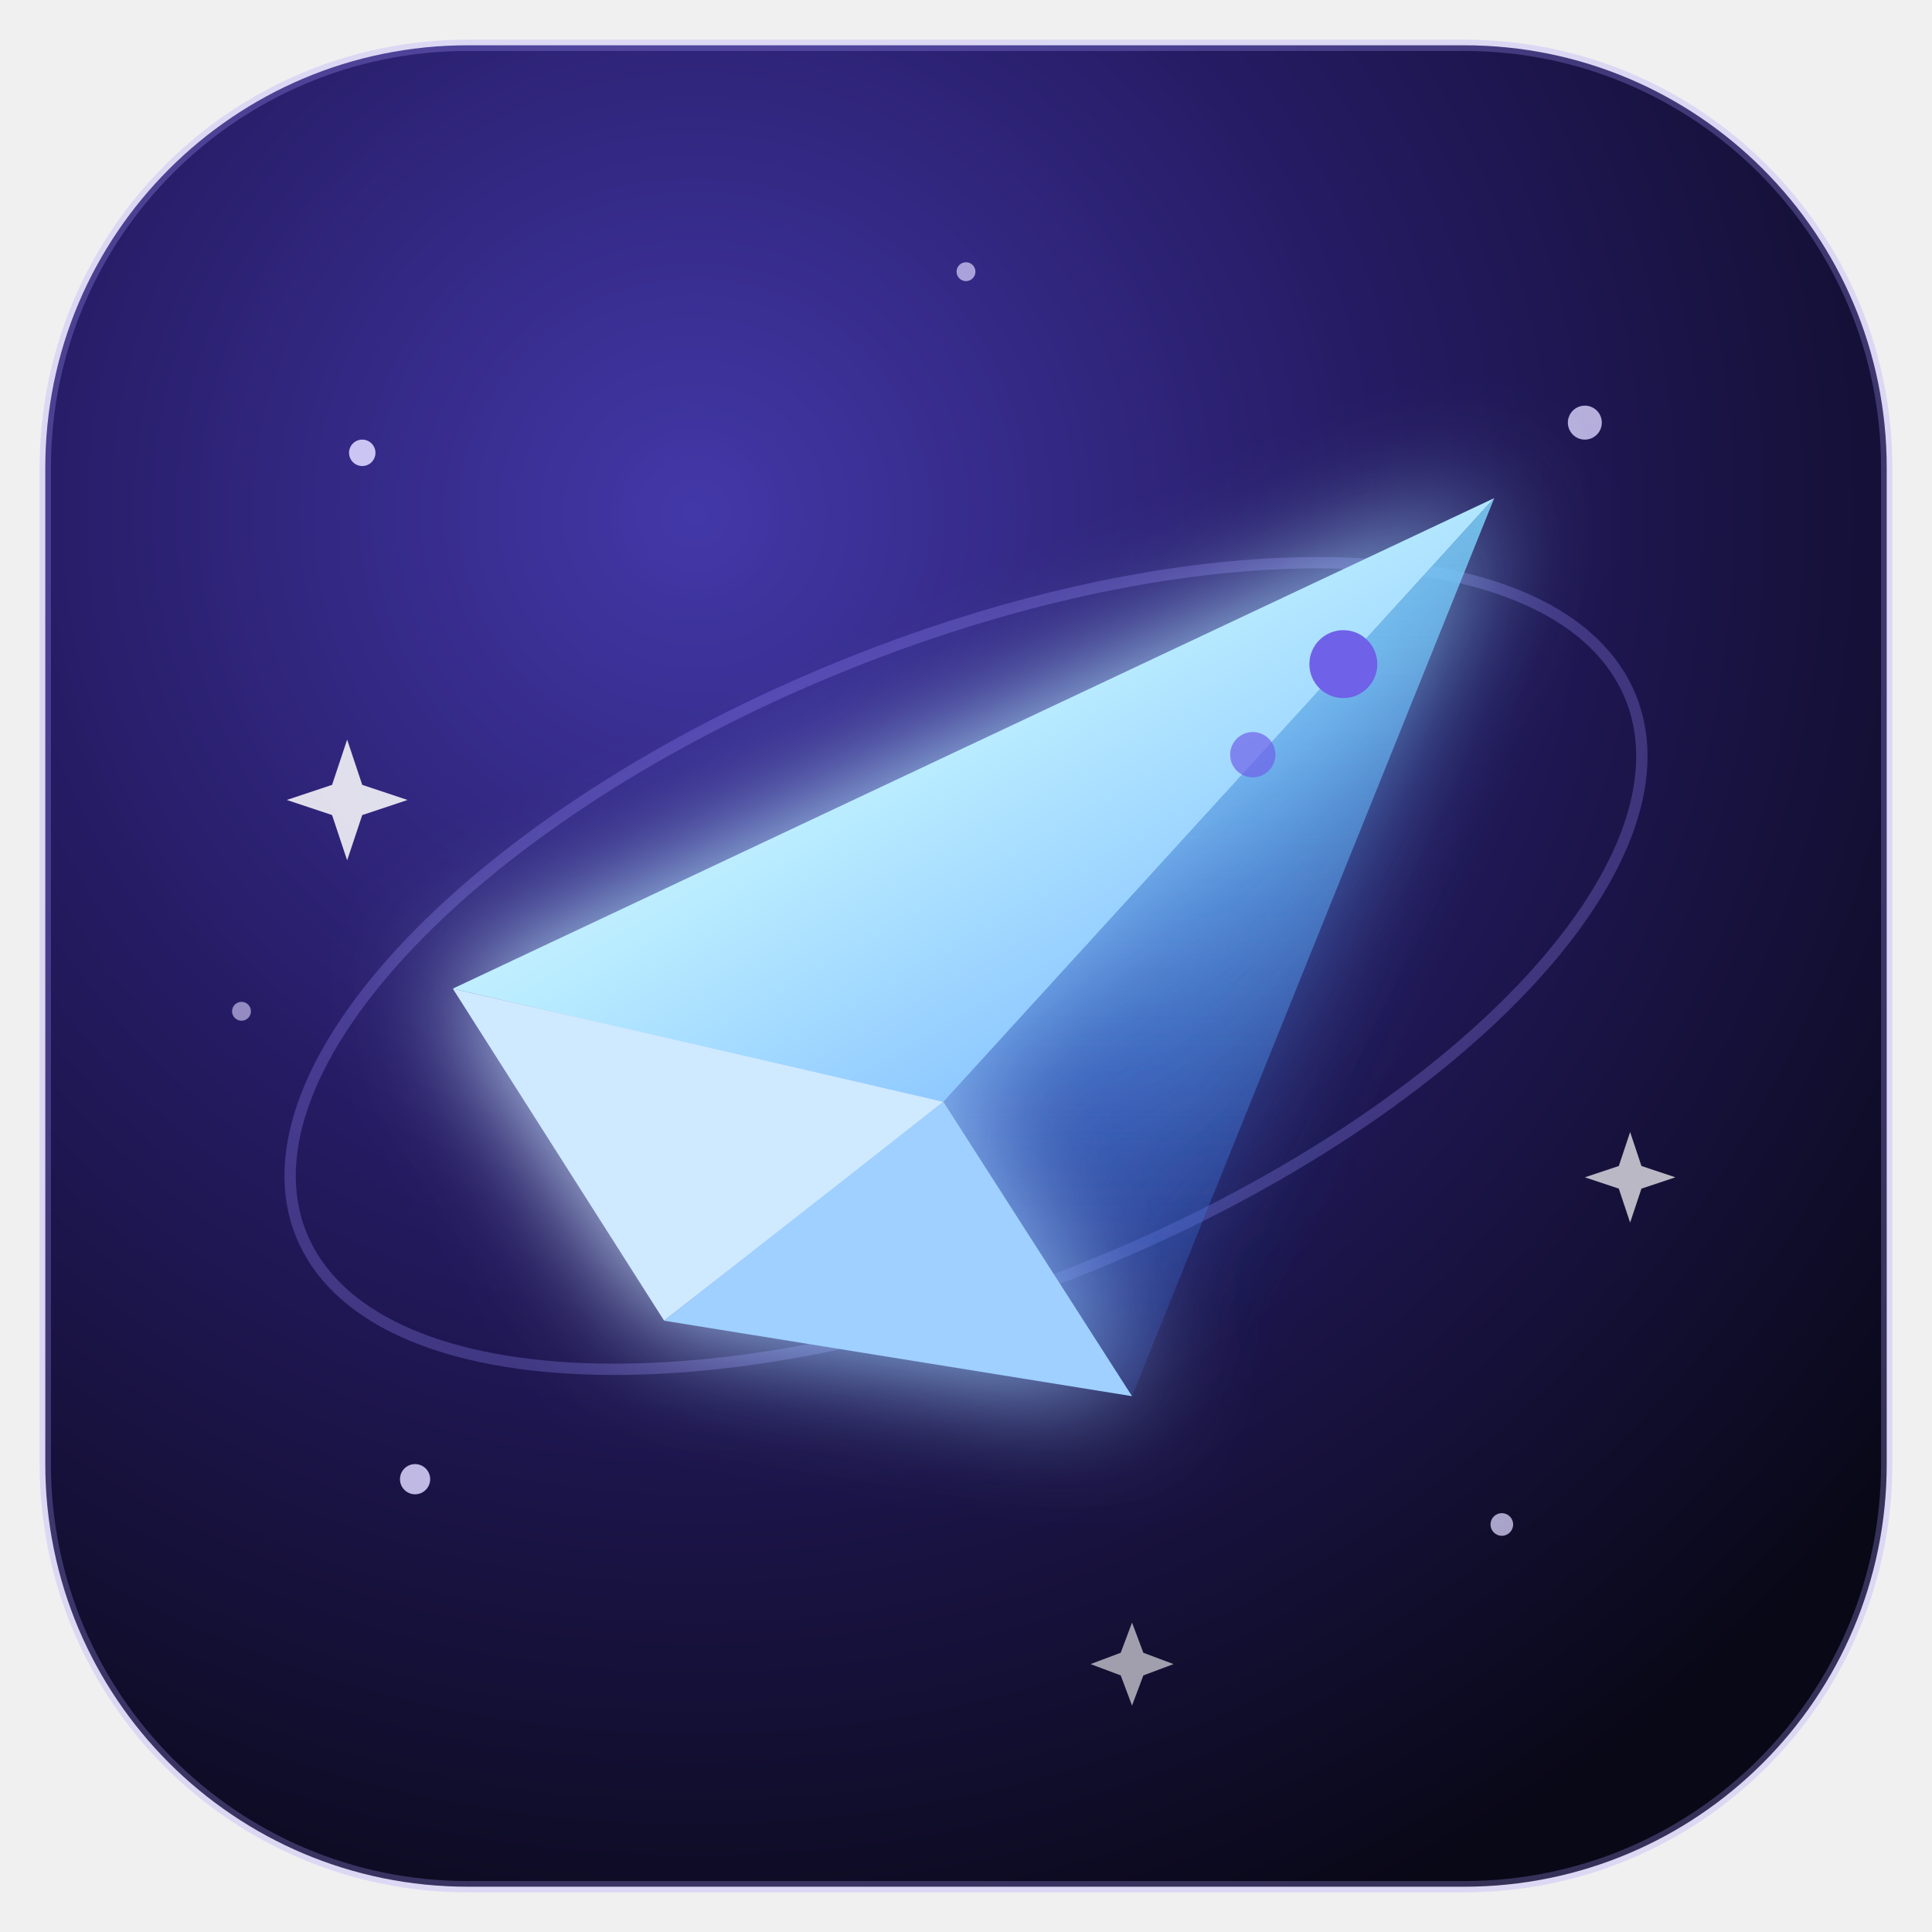
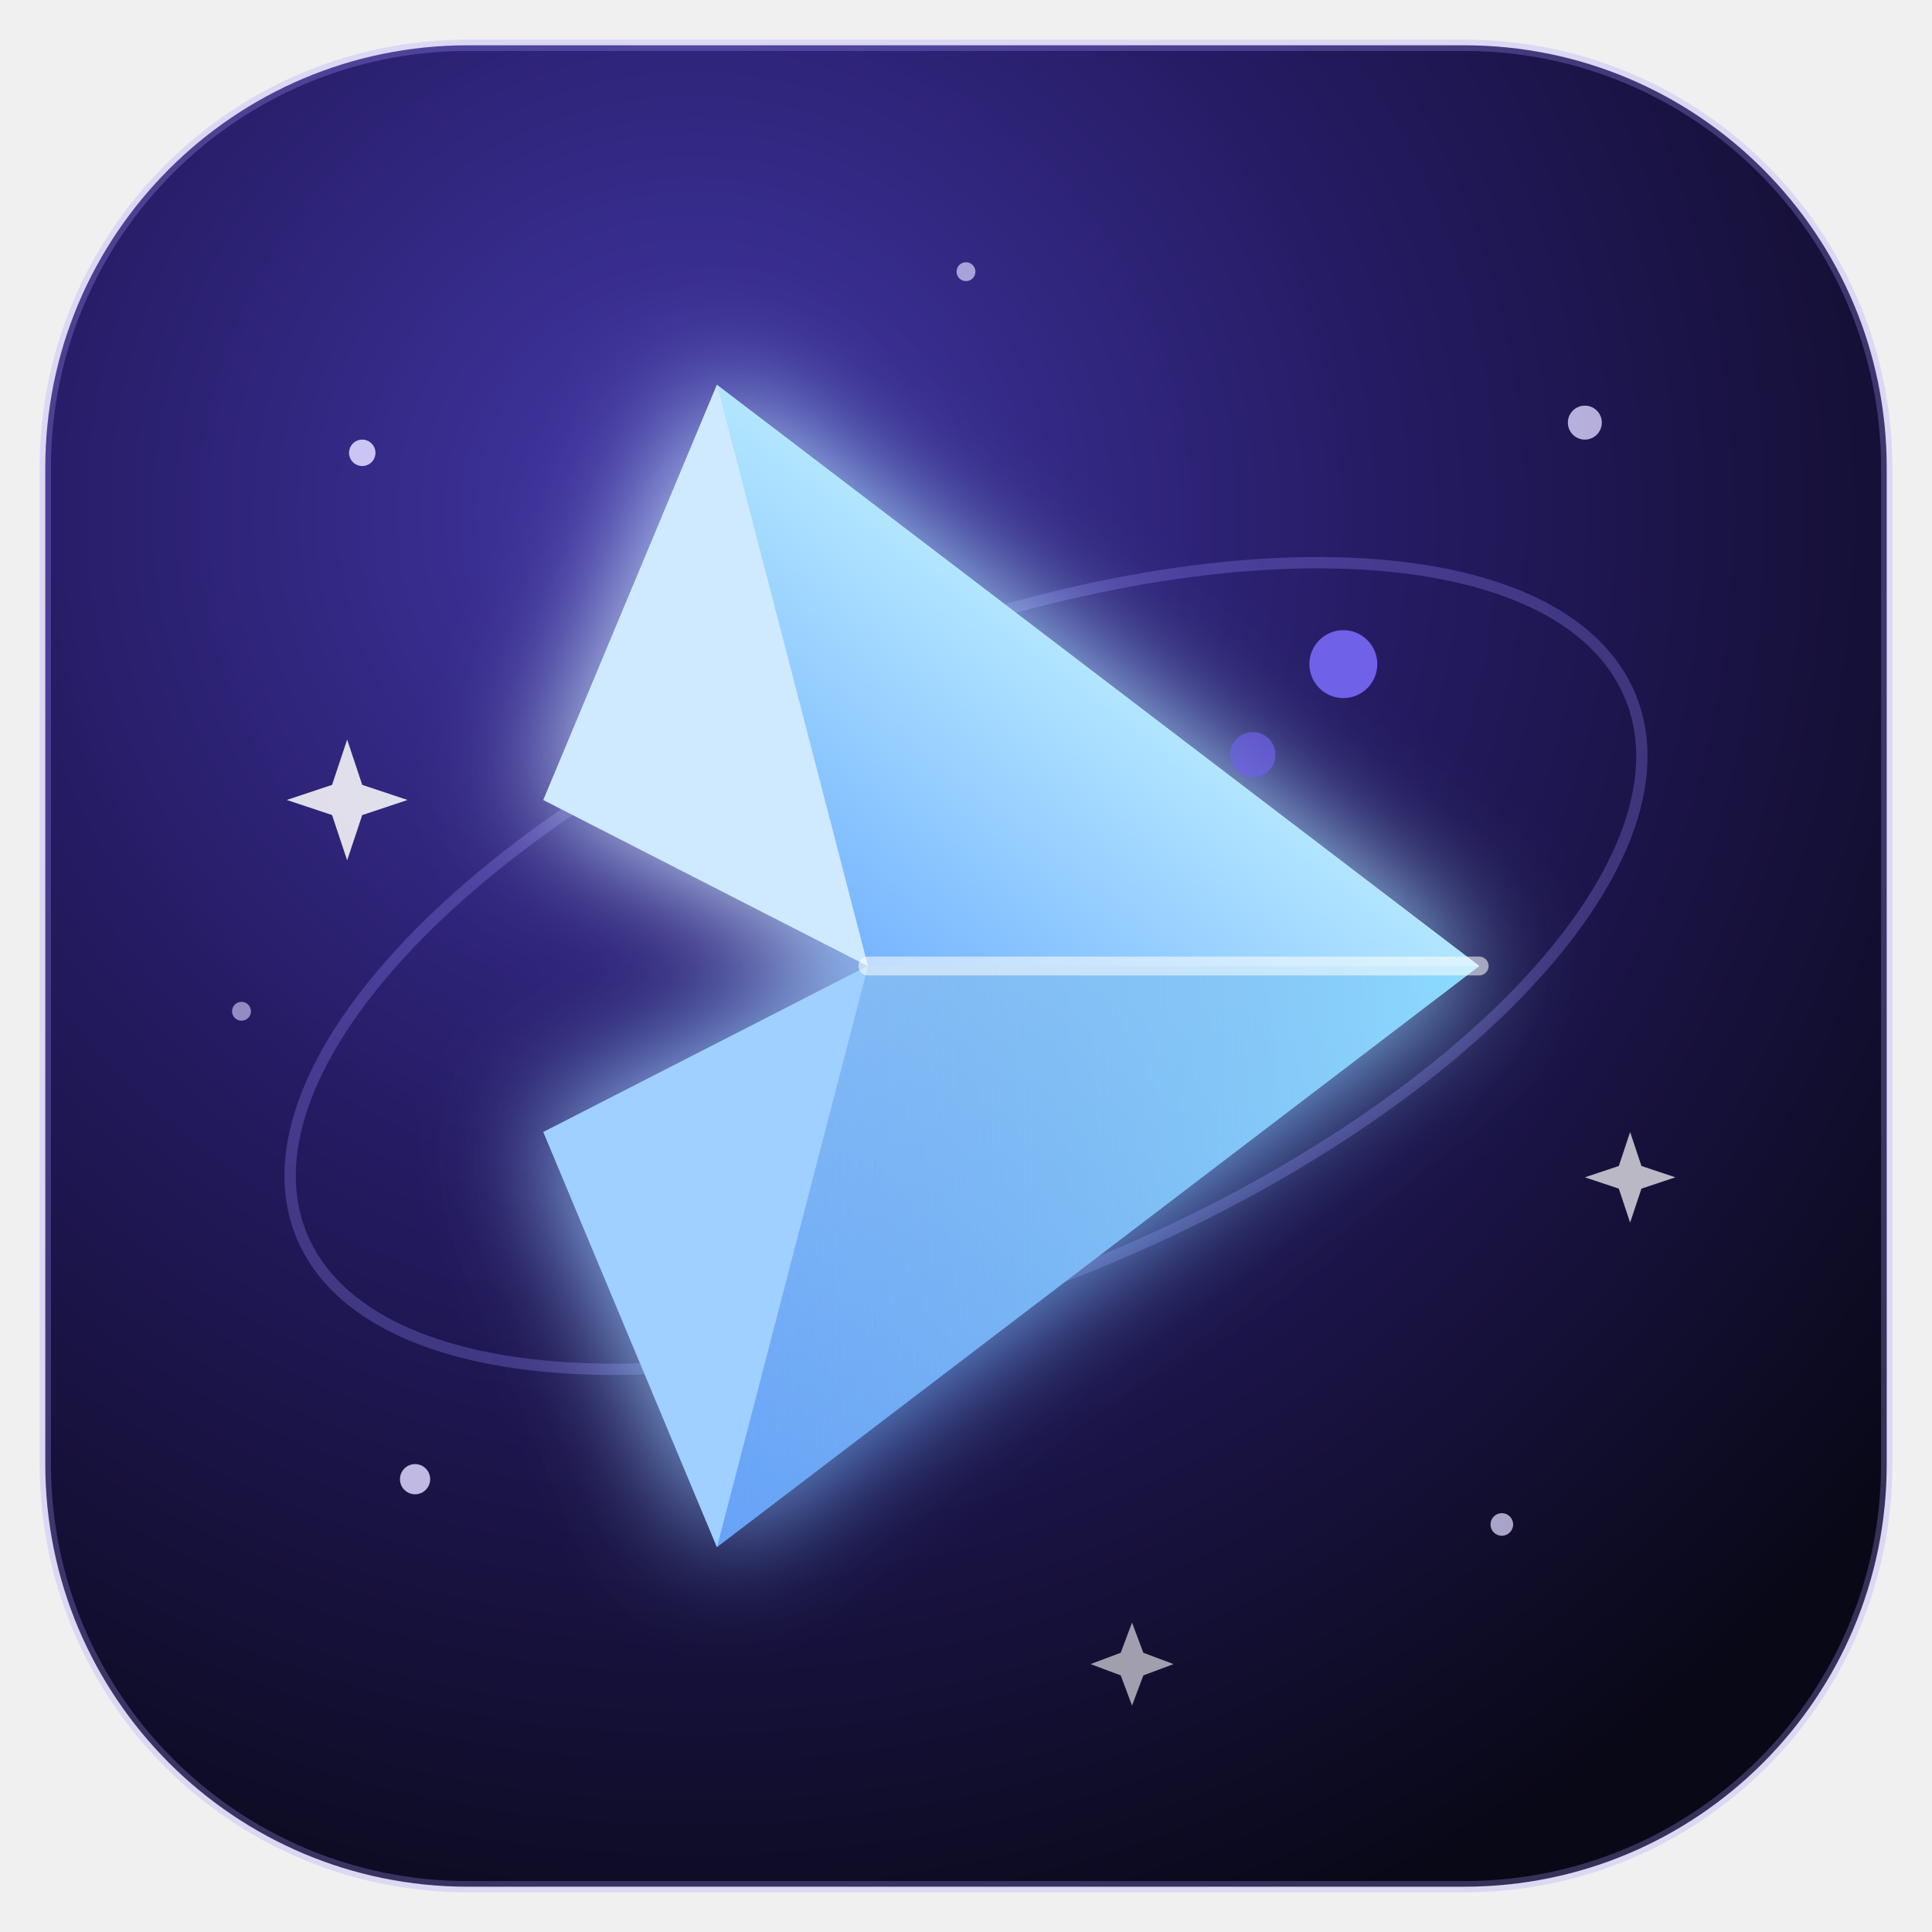
<svg xmlns="http://www.w3.org/2000/svg" viewBox="0 0 512 512" width="512" height="512">
  <defs>
    <radialGradient id="bg" cx="35%" cy="25%" r="85%">
      <stop offset="0%" stop-color="#4338a8" />
      <stop offset="45%" stop-color="#251b63" />
      <stop offset="100%" stop-color="#090817" />
    </radialGradient>
    <linearGradient id="plane" x1="0" y1="0" x2="1" y2="1">
      <stop offset="0%" stop-color="#ffffff" />
      <stop offset="45%" stop-color="#b9ecff" />
      <stop offset="100%" stop-color="#68a8ff" />
    </linearGradient>
    <linearGradient id="fold" x1="0" y1="0" x2="0" y2="1">
      <stop offset="0%" stop-color="#7fd8ff" stop-opacity="0.85" />
      <stop offset="100%" stop-color="#2b5fd9" stop-opacity="0.2" />
    </linearGradient>
    <filter id="glow" x="-60%" y="-60%" width="220%" height="220%">
      <feGaussianBlur stdDeviation="16" result="b" />
      <feMerge>
        <feMergeNode in="b" />
        <feMergeNode in="SourceGraphic" />
      </feMerge>
    </filter>
  </defs>
  <rect x="12" y="12" width="488" height="488" rx="112" fill="url(#bg)" />
  <rect x="12" y="12" width="488" height="488" rx="112" fill="none" stroke="#a99bff" stroke-opacity="0.28" stroke-width="3" />
  <ellipse cx="256" cy="256" rx="190" ry="86" fill="none" stroke="#9b8cff" stroke-opacity="0.28" stroke-width="3" transform="rotate(-22 256 256)" />
  <g fill="#dcd6ff">
    <circle cx="96" cy="120" r="3.5" opacity="0.9" />
    <circle cx="420" cy="112" r="4.5" opacity="0.8" />
    <circle cx="398" cy="404" r="3" opacity="0.75" />
    <circle cx="110" cy="392" r="4" opacity="0.85" />
    <circle cx="256" cy="72" r="2.5" opacity="0.7" />
    <circle cx="64" cy="268" r="2.5" opacity="0.6" />
  </g>
  <g fill="#fff">
    <path d="M92 196l4 12 12 4-12 4-4 12-4-12-12-4 12-4z" opacity="0.85" />
    <path d="M432 300l3 9 9 3-9 3-3 9-3-9-9-3 9-3z" opacity="0.7" />
    <path d="M300 430l3 8 8 3-8 3-3 8-3-8-8-3 8-3z" opacity="0.6" />
  </g>
-   <g filter="url(#glow)">
-     <path d="M396 132 L120 262 L250 292 Z" fill="url(#plane)" />
-     <path d="M396 132 L250 292 L300 370 Z" fill="url(#fold)" />
-     <path d="M120 262 L250 292 L176 350 Z" fill="#cfe9ff" />
-     <path d="M250 292 L176 350 L300 370 Z" fill="#9fd0ff" />
+   <g transform="rotate(90 256 256)">
+     <g filter="url(#glow)">
+       <path d="M256 120 L410 322 L300 368 L256 282 L212 368 L102 322 Z" fill="url(#plane)" />
+       <path d="M256 120 L102 322 L256 282 Z" fill="url(#plane)" />
+       <path d="M256 120 L410 322 L256 282 Z" fill="url(#fold)" />
+       <path d="M102 322 L212 368 L256 282 Z" fill="#cfe9ff" />
+       <path d="M256 282 L300 368 L410 322 Z" fill="#9fd0ff" />
+     </g>
+     <path d="M256 120 L256 282" stroke="#fff" stroke-opacity="0.55" stroke-width="5" stroke-linecap="round" />
  </g>
  <circle cx="356" cy="176" r="9" fill="#6f61e8" />
  <circle cx="332" cy="200" r="6" fill="#6f61e8" opacity="0.7" />
</svg>
